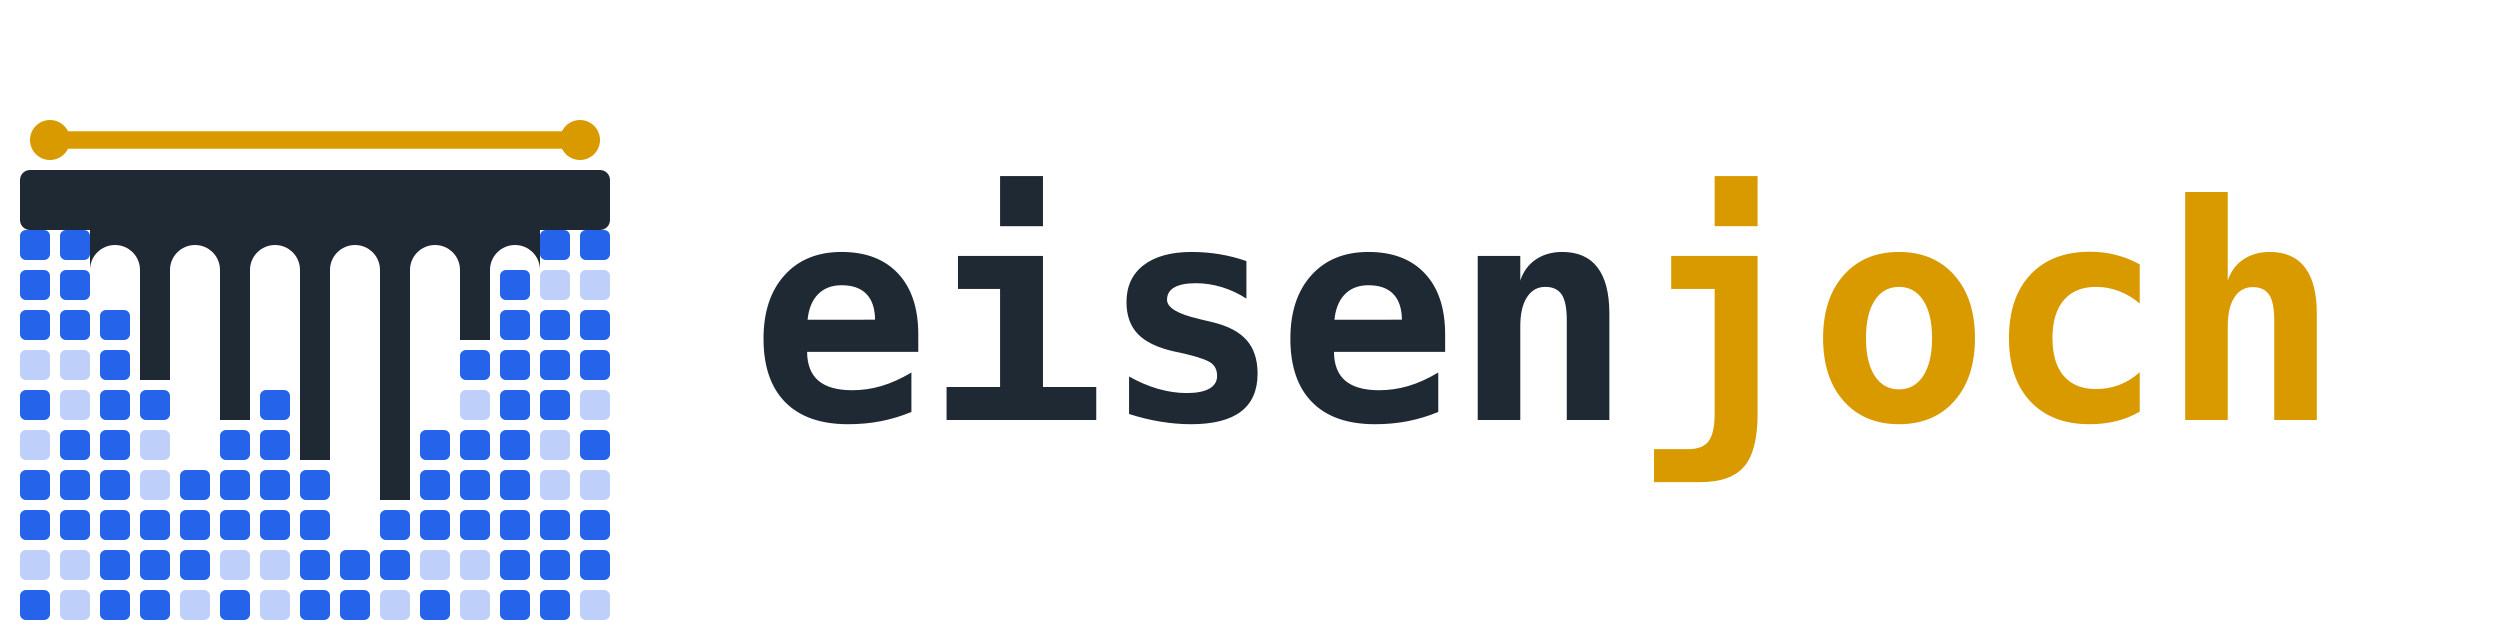
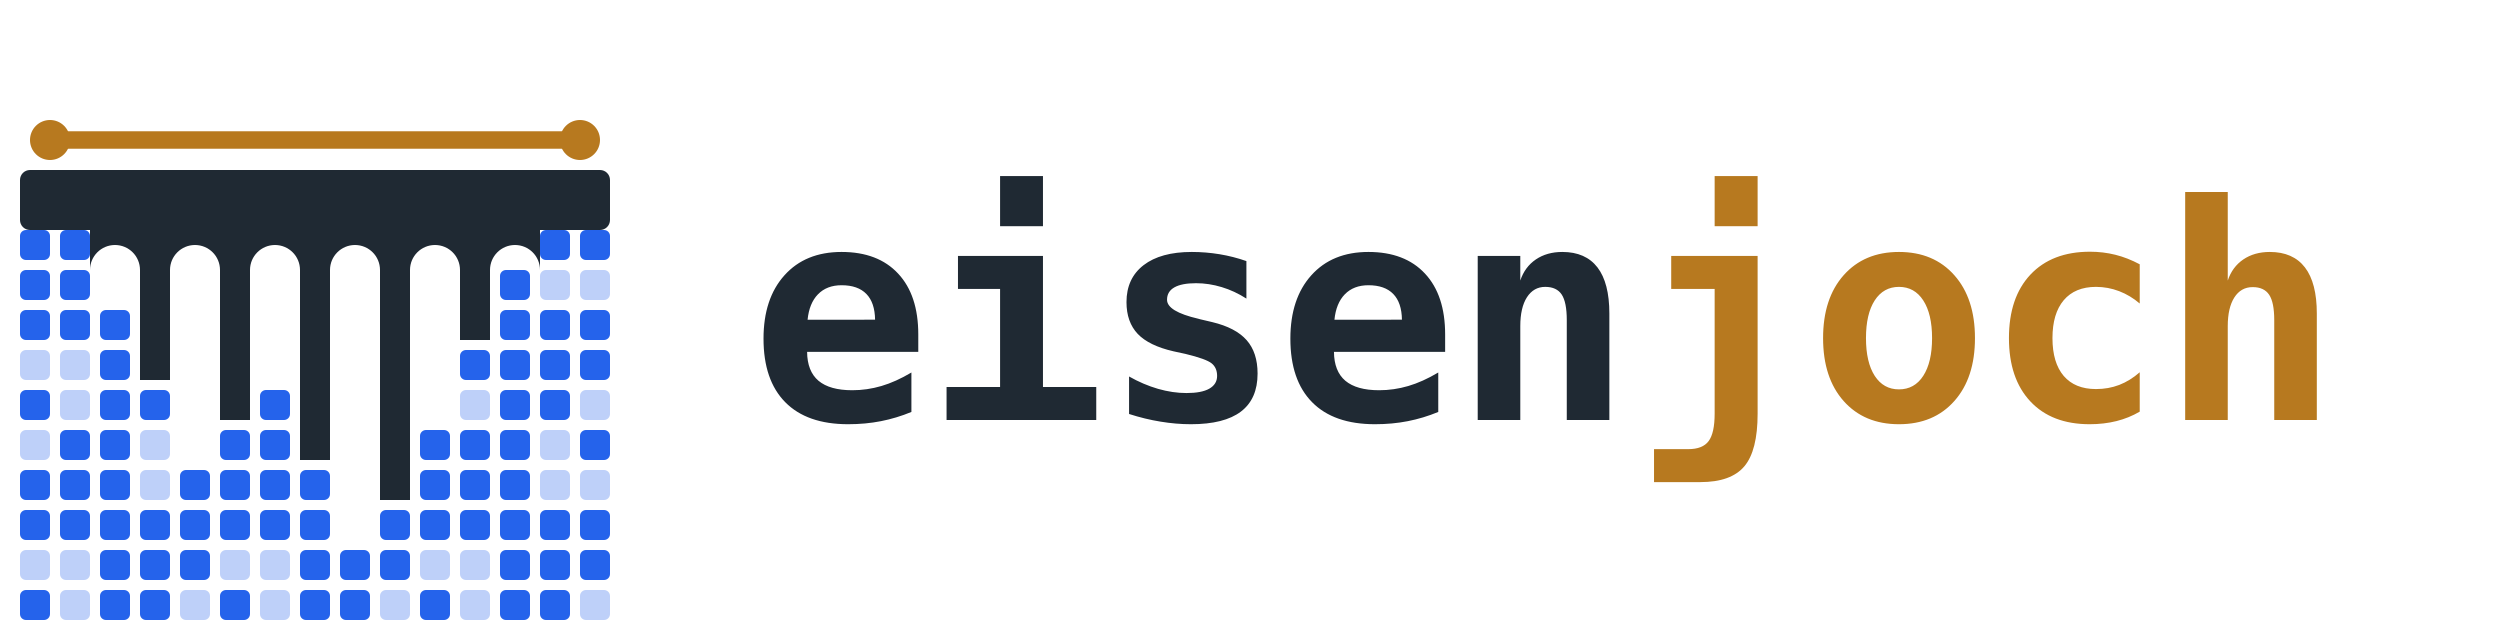
<svg xmlns="http://www.w3.org/2000/svg" viewBox="0 0 500 128" width="500" height="128" role="img" aria-label="Eisenjoch">
  <rect x="4" y="118" width="6" height="6" rx="1.2" fill="#2563EB" />
  <rect x="4" y="110" width="6" height="6" rx="1.2" fill="#2563EB" fill-opacity=".3" />
  <rect x="4" y="102" width="6" height="6" rx="1.2" fill="#2563EB" />
  <rect x="4" y="94" width="6" height="6" rx="1.2" fill="#2563EB" />
  <rect x="4" y="86" width="6" height="6" rx="1.2" fill="#2563EB" fill-opacity=".3" />
  <rect x="4" y="78" width="6" height="6" rx="1.2" fill="#2563EB" />
  <rect x="4" y="70" width="6" height="6" rx="1.2" fill="#2563EB" fill-opacity=".3" />
  <rect x="4" y="62" width="6" height="6" rx="1.2" fill="#2563EB" />
  <rect x="4" y="54" width="6" height="6" rx="1.2" fill="#2563EB" />
  <rect x="4" y="46" width="6" height="6" rx="1.2" fill="#2563EB" />
  <rect x="12" y="118" width="6" height="6" rx="1.2" fill="#2563EB" fill-opacity=".3" />
  <rect x="12" y="110" width="6" height="6" rx="1.2" fill="#2563EB" fill-opacity=".3" />
  <rect x="12" y="102" width="6" height="6" rx="1.2" fill="#2563EB" />
  <rect x="12" y="94" width="6" height="6" rx="1.2" fill="#2563EB" />
  <rect x="12" y="86" width="6" height="6" rx="1.2" fill="#2563EB" />
  <rect x="12" y="78" width="6" height="6" rx="1.2" fill="#2563EB" fill-opacity=".3" />
  <rect x="12" y="70" width="6" height="6" rx="1.2" fill="#2563EB" fill-opacity=".3" />
  <rect x="12" y="62" width="6" height="6" rx="1.2" fill="#2563EB" />
  <rect x="12" y="54" width="6" height="6" rx="1.2" fill="#2563EB" />
  <rect x="12" y="46" width="6" height="6" rx="1.2" fill="#2563EB" />
  <rect x="20" y="118" width="6" height="6" rx="1.2" fill="#2563EB" />
  <rect x="20" y="110" width="6" height="6" rx="1.2" fill="#2563EB" />
  <rect x="20" y="102" width="6" height="6" rx="1.2" fill="#2563EB" />
  <rect x="20" y="94" width="6" height="6" rx="1.2" fill="#2563EB" />
  <rect x="20" y="86" width="6" height="6" rx="1.2" fill="#2563EB" />
  <rect x="20" y="78" width="6" height="6" rx="1.2" fill="#2563EB" />
  <rect x="20" y="70" width="6" height="6" rx="1.2" fill="#2563EB" />
  <rect x="20" y="62" width="6" height="6" rx="1.2" fill="#2563EB" />
  <rect x="28" y="118" width="6" height="6" rx="1.2" fill="#2563EB" />
  <rect x="28" y="110" width="6" height="6" rx="1.2" fill="#2563EB" />
  <rect x="28" y="102" width="6" height="6" rx="1.2" fill="#2563EB" />
  <rect x="28" y="94" width="6" height="6" rx="1.2" fill="#2563EB" fill-opacity=".3" />
  <rect x="28" y="86" width="6" height="6" rx="1.2" fill="#2563EB" fill-opacity=".3" />
  <rect x="28" y="78" width="6" height="6" rx="1.2" fill="#2563EB" />
  <rect x="36" y="118" width="6" height="6" rx="1.2" fill="#2563EB" fill-opacity=".3" />
  <rect x="36" y="110" width="6" height="6" rx="1.2" fill="#2563EB" />
  <rect x="36" y="102" width="6" height="6" rx="1.2" fill="#2563EB" />
  <rect x="36" y="94" width="6" height="6" rx="1.2" fill="#2563EB" />
  <rect x="44" y="118" width="6" height="6" rx="1.2" fill="#2563EB" />
  <rect x="44" y="110" width="6" height="6" rx="1.2" fill="#2563EB" fill-opacity=".3" />
  <rect x="44" y="102" width="6" height="6" rx="1.2" fill="#2563EB" />
  <rect x="44" y="94" width="6" height="6" rx="1.2" fill="#2563EB" />
  <rect x="44" y="86" width="6" height="6" rx="1.2" fill="#2563EB" />
  <rect x="52" y="118" width="6" height="6" rx="1.2" fill="#2563EB" fill-opacity=".3" />
  <rect x="52" y="110" width="6" height="6" rx="1.2" fill="#2563EB" fill-opacity=".3" />
  <rect x="52" y="102" width="6" height="6" rx="1.2" fill="#2563EB" />
  <rect x="52" y="94" width="6" height="6" rx="1.2" fill="#2563EB" />
  <rect x="52" y="86" width="6" height="6" rx="1.2" fill="#2563EB" />
  <rect x="52" y="78" width="6" height="6" rx="1.2" fill="#2563EB" />
  <rect x="60" y="118" width="6" height="6" rx="1.2" fill="#2563EB" />
  <rect x="60" y="110" width="6" height="6" rx="1.2" fill="#2563EB" />
  <rect x="60" y="102" width="6" height="6" rx="1.2" fill="#2563EB" />
  <rect x="60" y="94" width="6" height="6" rx="1.2" fill="#2563EB" />
  <rect x="68" y="118" width="6" height="6" rx="1.2" fill="#2563EB" />
  <rect x="68" y="110" width="6" height="6" rx="1.2" fill="#2563EB" />
  <rect x="76" y="118" width="6" height="6" rx="1.2" fill="#2563EB" fill-opacity=".3" />
  <rect x="76" y="110" width="6" height="6" rx="1.2" fill="#2563EB" />
  <rect x="76" y="102" width="6" height="6" rx="1.2" fill="#2563EB" />
  <rect x="84" y="118" width="6" height="6" rx="1.2" fill="#2563EB" />
  <rect x="84" y="110" width="6" height="6" rx="1.2" fill="#2563EB" fill-opacity=".3" />
  <rect x="84" y="102" width="6" height="6" rx="1.2" fill="#2563EB" />
  <rect x="84" y="94" width="6" height="6" rx="1.2" fill="#2563EB" />
  <rect x="84" y="86" width="6" height="6" rx="1.2" fill="#2563EB" />
  <rect x="92" y="118" width="6" height="6" rx="1.2" fill="#2563EB" fill-opacity=".3" />
  <rect x="92" y="110" width="6" height="6" rx="1.2" fill="#2563EB" fill-opacity=".3" />
  <rect x="92" y="102" width="6" height="6" rx="1.2" fill="#2563EB" />
  <rect x="92" y="94" width="6" height="6" rx="1.2" fill="#2563EB" />
  <rect x="92" y="86" width="6" height="6" rx="1.2" fill="#2563EB" />
  <rect x="92" y="78" width="6" height="6" rx="1.2" fill="#2563EB" fill-opacity=".3" />
  <rect x="92" y="70" width="6" height="6" rx="1.2" fill="#2563EB" />
  <rect x="100" y="118" width="6" height="6" rx="1.2" fill="#2563EB" />
  <rect x="100" y="110" width="6" height="6" rx="1.2" fill="#2563EB" />
  <rect x="100" y="102" width="6" height="6" rx="1.2" fill="#2563EB" />
  <rect x="100" y="94" width="6" height="6" rx="1.2" fill="#2563EB" />
  <rect x="100" y="86" width="6" height="6" rx="1.2" fill="#2563EB" />
  <rect x="100" y="78" width="6" height="6" rx="1.2" fill="#2563EB" />
  <rect x="100" y="70" width="6" height="6" rx="1.2" fill="#2563EB" />
  <rect x="100" y="62" width="6" height="6" rx="1.2" fill="#2563EB" />
  <rect x="100" y="54" width="6" height="6" rx="1.2" fill="#2563EB" />
  <rect x="108" y="118" width="6" height="6" rx="1.2" fill="#2563EB" />
  <rect x="108" y="110" width="6" height="6" rx="1.2" fill="#2563EB" />
  <rect x="108" y="102" width="6" height="6" rx="1.2" fill="#2563EB" />
  <rect x="108" y="94" width="6" height="6" rx="1.2" fill="#2563EB" fill-opacity=".3" />
  <rect x="108" y="86" width="6" height="6" rx="1.2" fill="#2563EB" fill-opacity=".3" />
  <rect x="108" y="78" width="6" height="6" rx="1.2" fill="#2563EB" />
  <rect x="108" y="70" width="6" height="6" rx="1.2" fill="#2563EB" />
  <rect x="108" y="62" width="6" height="6" rx="1.2" fill="#2563EB" />
  <rect x="108" y="54" width="6" height="6" rx="1.2" fill="#2563EB" fill-opacity=".3" />
  <rect x="108" y="46" width="6" height="6" rx="1.2" fill="#2563EB" />
  <rect x="116" y="118" width="6" height="6" rx="1.2" fill="#2563EB" fill-opacity=".3" />
  <rect x="116" y="110" width="6" height="6" rx="1.2" fill="#2563EB" />
  <rect x="116" y="102" width="6" height="6" rx="1.2" fill="#2563EB" />
  <rect x="116" y="94" width="6" height="6" rx="1.2" fill="#2563EB" fill-opacity=".3" />
  <rect x="116" y="86" width="6" height="6" rx="1.2" fill="#2563EB" />
  <rect x="116" y="78" width="6" height="6" rx="1.2" fill="#2563EB" fill-opacity=".3" />
  <rect x="116" y="70" width="6" height="6" rx="1.2" fill="#2563EB" />
  <rect x="116" y="62" width="6" height="6" rx="1.2" fill="#2563EB" />
  <rect x="116" y="54" width="6" height="6" rx="1.2" fill="#2563EB" fill-opacity=".3" />
  <rect x="116" y="46" width="6" height="6" rx="1.2" fill="#2563EB" />
  <rect x="4" y="34" width="118" height="12" rx="2" fill="#1F2933" />
  <rect x="28" y="44" width="6" height="32" fill="#1F2933" />
  <rect x="44" y="44" width="6" height="40" fill="#1F2933" />
  <rect x="60" y="44" width="6" height="48" fill="#1F2933" />
  <rect x="76" y="44" width="6" height="56" fill="#1F2933" />
  <rect x="92" y="44" width="6" height="24" fill="#1F2933" />
  <path d="M18 45H28V54A5 5 0 0 0 18 54Z" fill="#1F2933" />
  <path d="M34 45H44V54A5 5 0 0 0 34 54Z" fill="#1F2933" />
  <path d="M50 45H60V54A5 5 0 0 0 50 54Z" fill="#1F2933" />
  <path d="M66 45H76V54A5 5 0 0 0 66 54Z" fill="#1F2933" />
  <path d="M82 45H92V54A5 5 0 0 0 82 54Z" fill="#1F2933" />
  <path d="M98 45H108V54A5 5 0 0 0 98 54Z" fill="#1F2933" />
-   <path d="M10 28H116" fill="none" stroke="#D99A00" stroke-width="3.5" stroke-linecap="round" />
-   <circle cx="10" cy="28" r="4" fill="#D99A00" />
-   <circle cx="116" cy="28" r="4" fill="#D99A00" />
-   <text x="150" y="84" font-family="ui-monospace, 'JetBrains Mono', 'SF Mono', Menlo, Consolas, monospace" font-size="60" font-weight="600" letter-spacing="-1" fill="#1F2933">eisen<tspan fill="#D99A00">joch</tspan>
+   <path d="M10 28H116" fill="none" stroke="#B7791F" stroke-width="3.5" stroke-linecap="round" />
+   <circle cx="10" cy="28" r="4" fill="#B7791F" />
+   <circle cx="116" cy="28" r="4" fill="#B7791F" />
+   <text x="150" y="84" font-family="ui-monospace, 'JetBrains Mono', 'SF Mono', Menlo, Consolas, monospace" font-size="60" font-weight="600" letter-spacing="-1" fill="#1F2933">eisen<tspan fill="#B7791F">joch</tspan>
  </text>
</svg>
